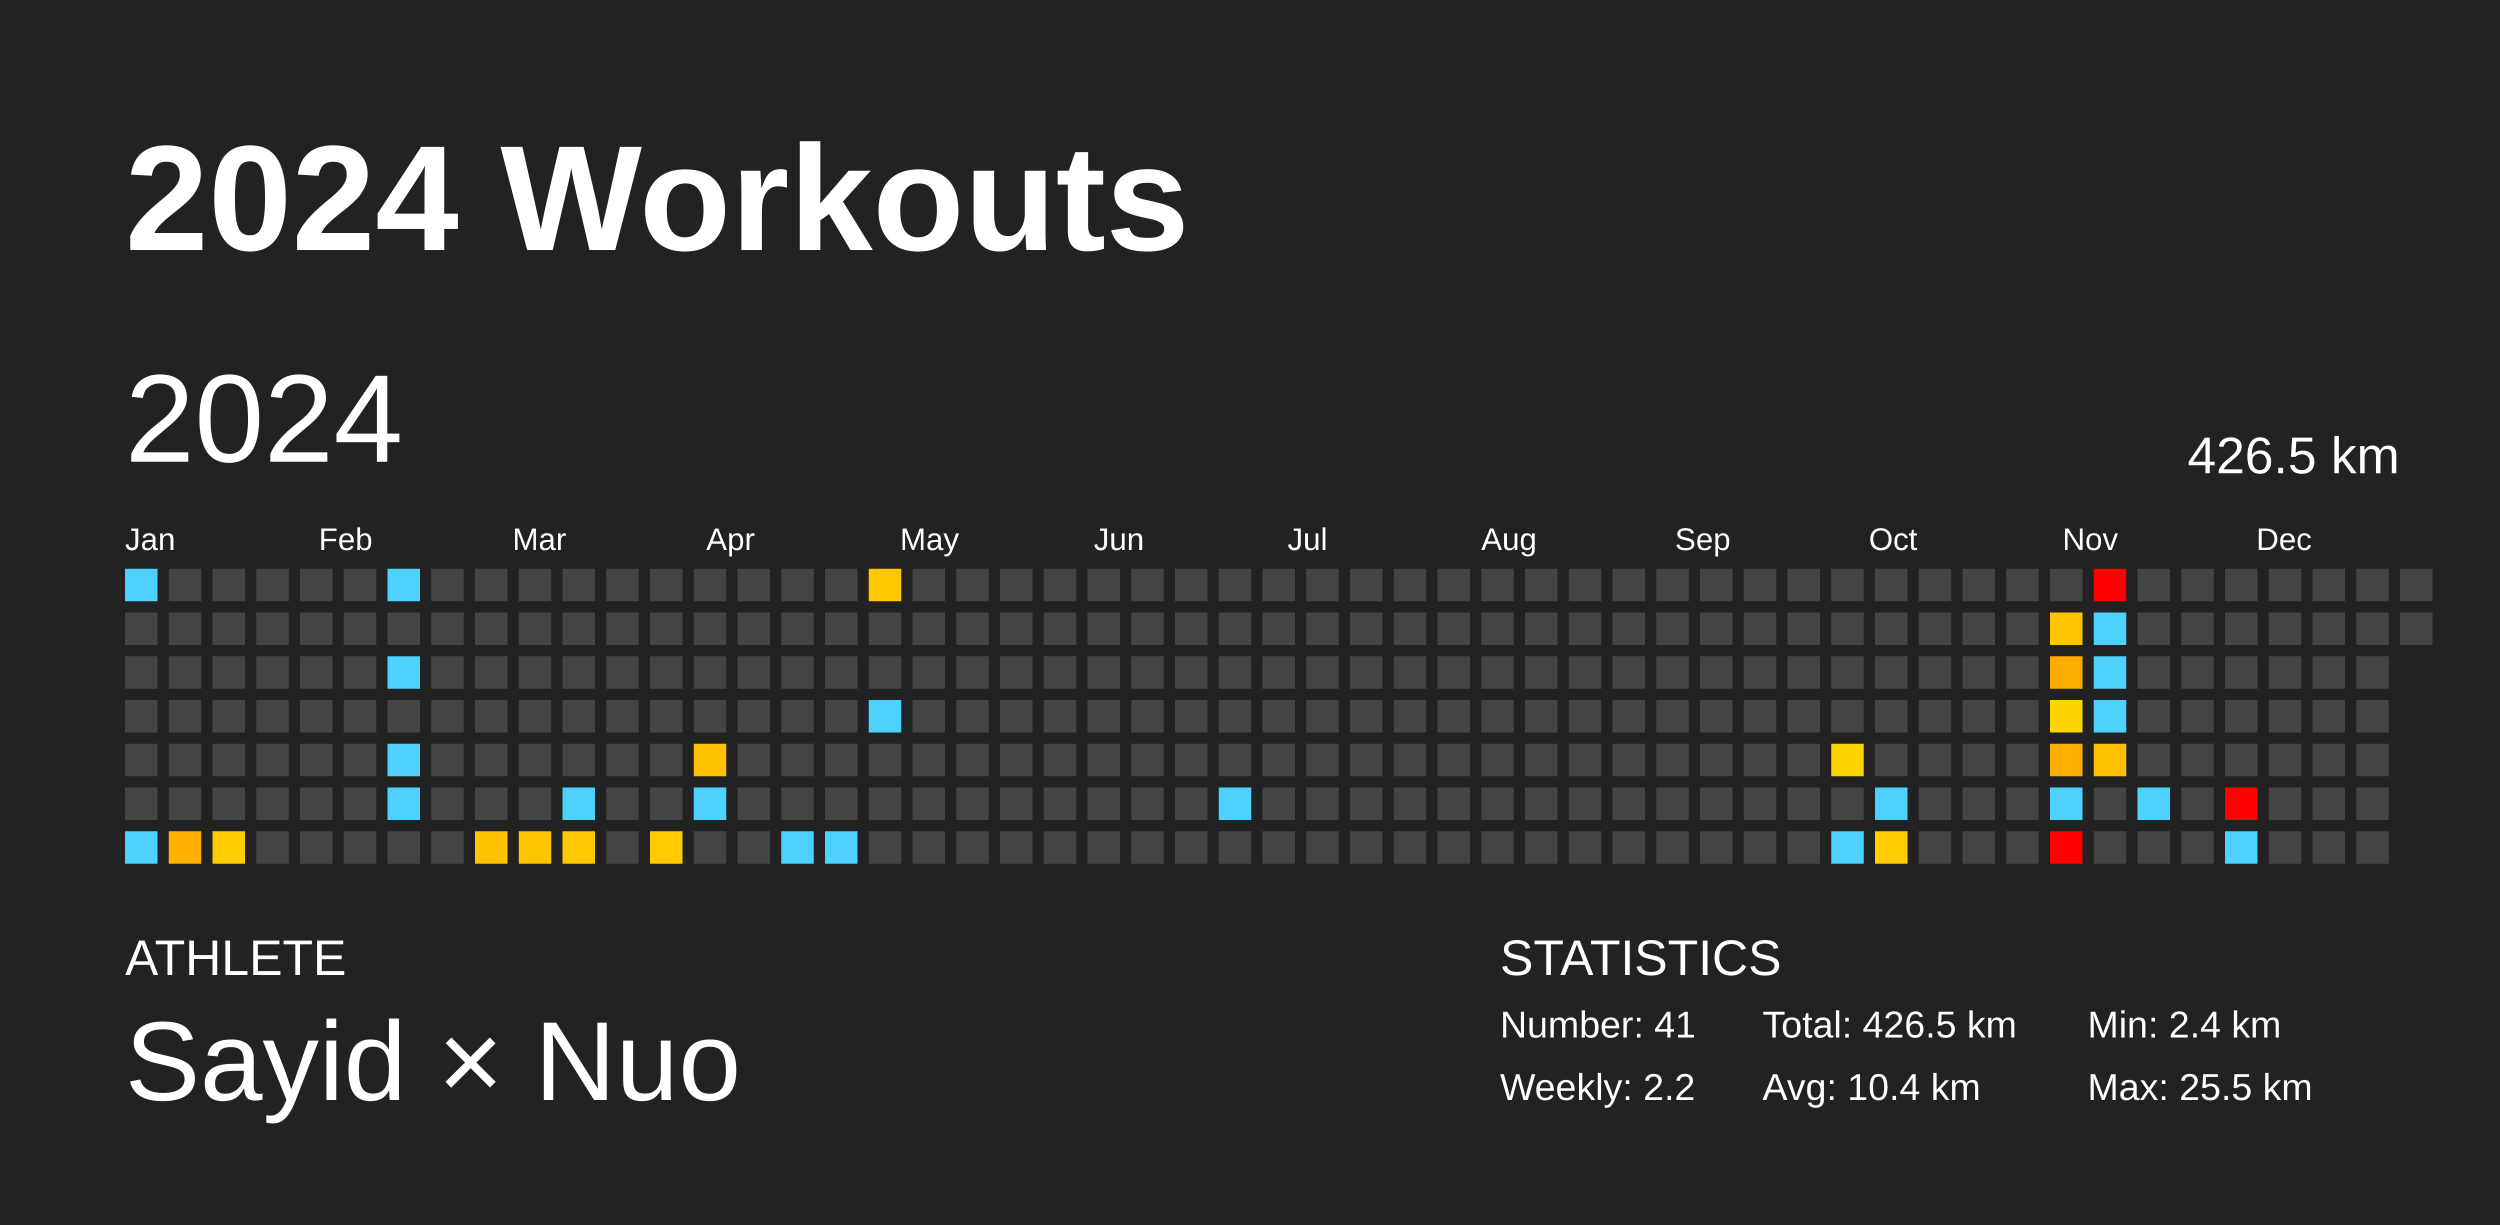
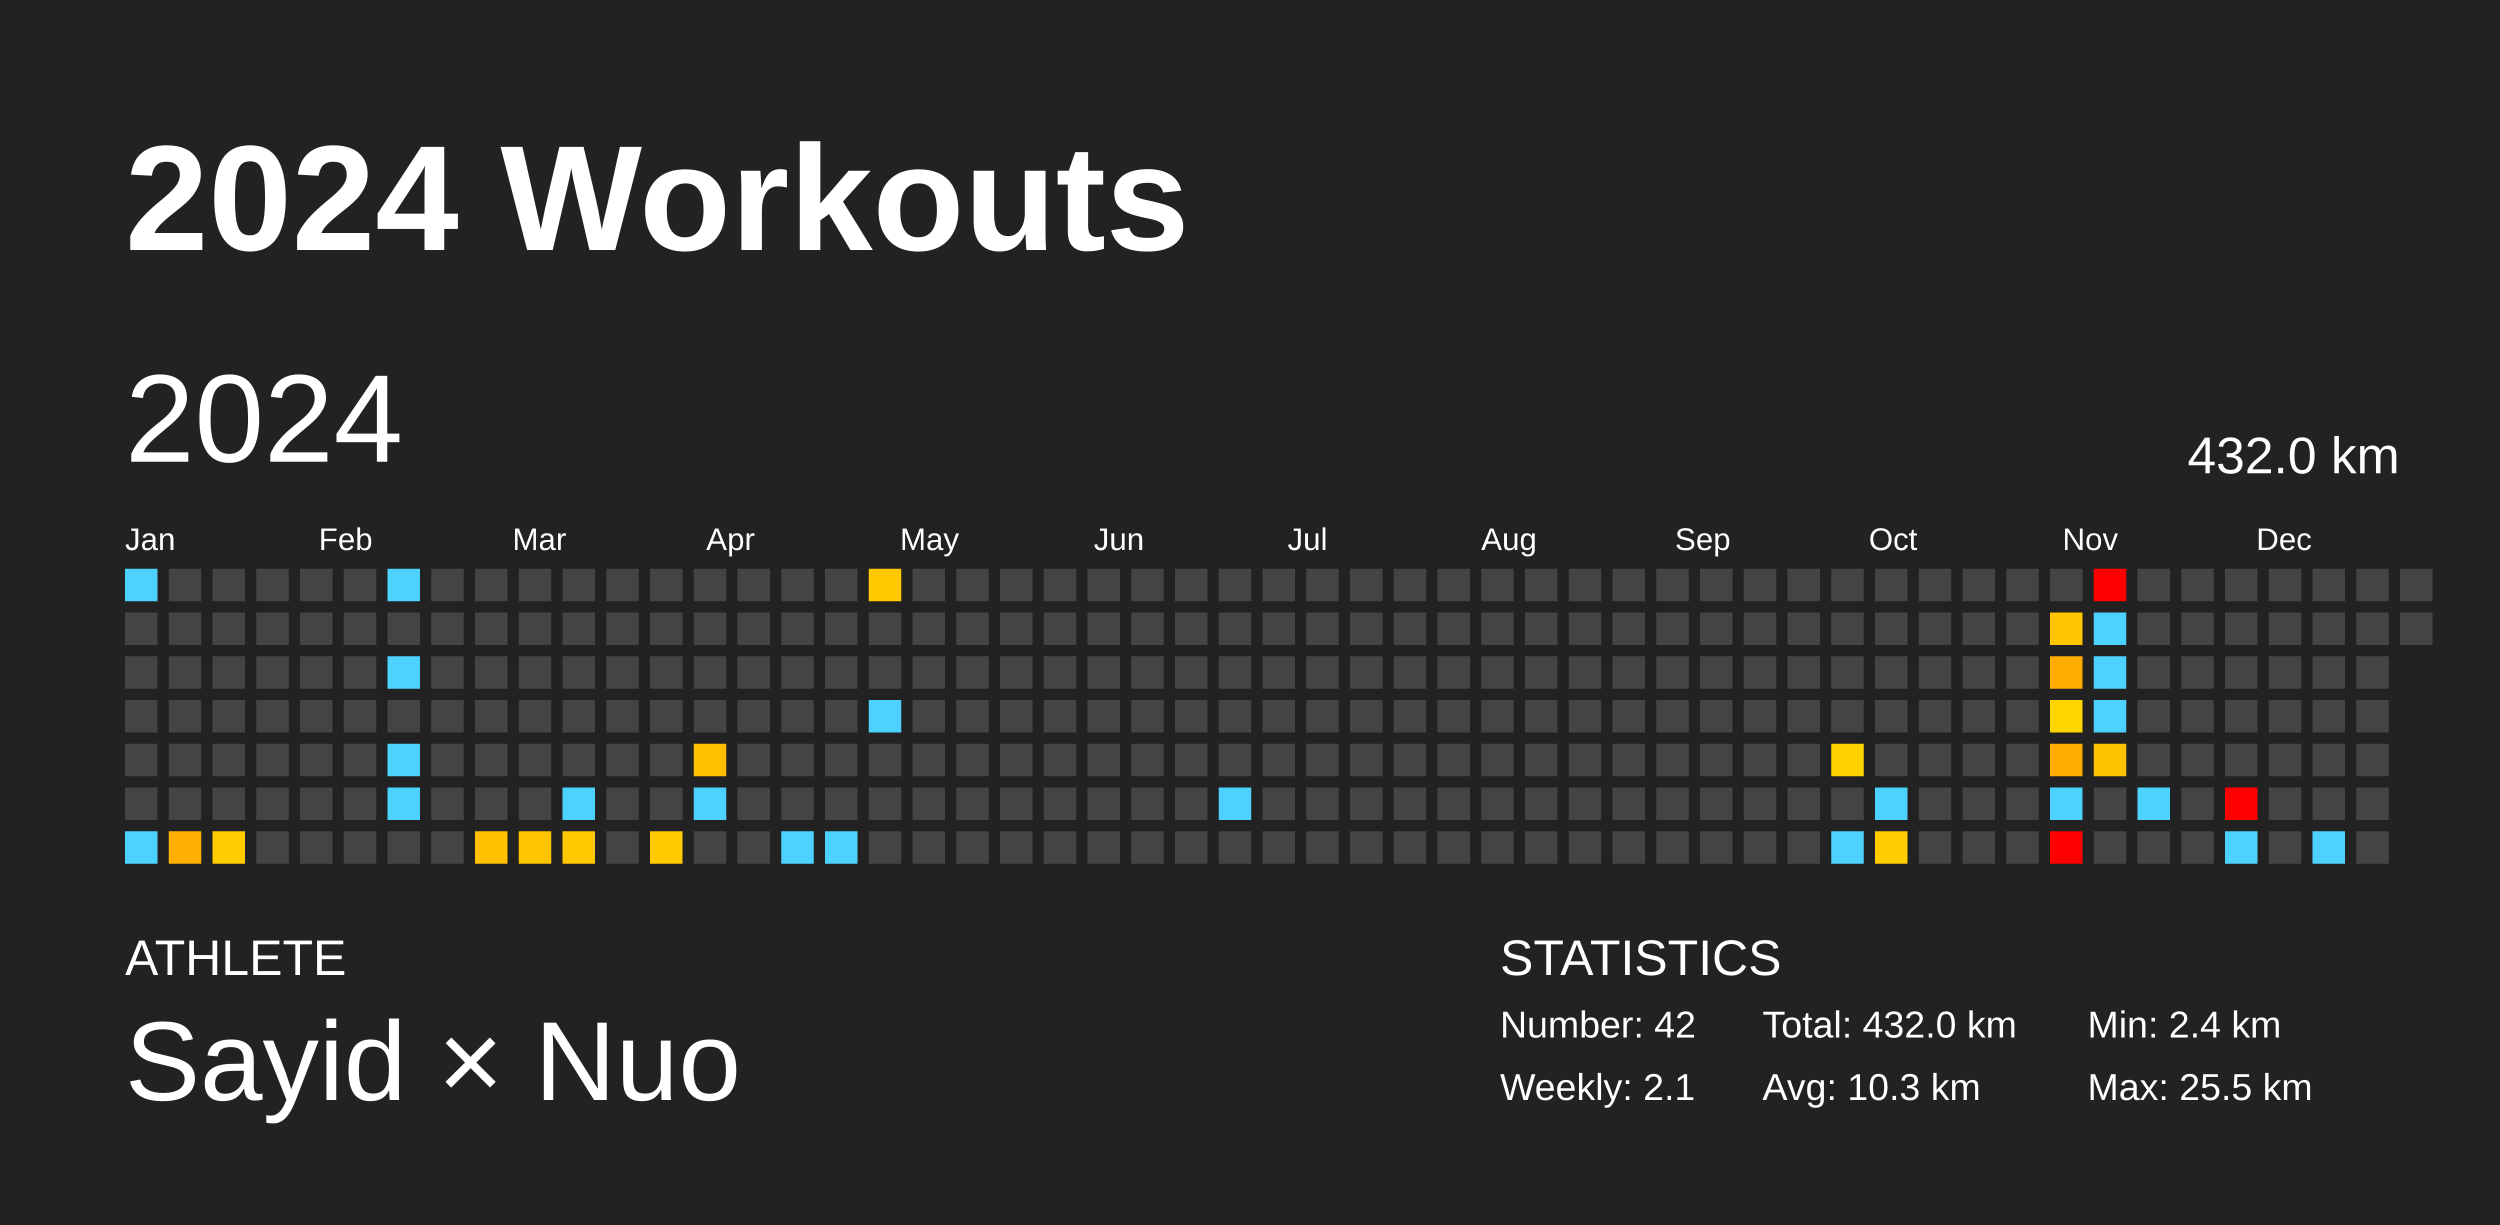
<svg xmlns="http://www.w3.org/2000/svg" baseProfile="full" height="98mm" version="1.1" viewBox="0,0,200,98" width="200mm">
  <defs />
  <rect fill="#222222" height="98" width="200" x="0" y="0" />
  <text fill="#FFFFFF" style="font-size:12px; font-family:Arial; font-weight:bold;" x="10" y="20">2024 Workouts</text>
  <text fill="#FFFFFF" style="font-size:4px; font-family:Arial" x="10" y="78">ATHLETE</text>
  <text fill="#FFFFFF" style="font-size:9px; font-family:Arial" x="10" y="88">Sayid × Nuo</text>
  <text fill="#FFFFFF" style="font-size:4px; font-family:Arial" x="120" y="78">STATISTICS</text>
-   <text fill="#FFFFFF" style="font-size:3px; font-family:Arial" x="120" y="83">Number: 41</text>
-   <text fill="#FFFFFF" style="font-size:3px; font-family:Arial" x="120" y="88">Weekly: 2.2</text>
-   <text fill="#FFFFFF" style="font-size:3px; font-family:Arial" x="141" y="83">Total: 426.5 km</text>
-   <text fill="#FFFFFF" style="font-size:3px; font-family:Arial" x="141" y="88">Avg: 10.4 km</text>
+   <text fill="#FFFFFF" style="font-size:3px; font-family:Arial" x="120" y="83">Number: 42</text>
+   <text fill="#FFFFFF" style="font-size:3px; font-family:Arial" x="120" y="88">Weekly: 2.1</text>
+   <text fill="#FFFFFF" style="font-size:3px; font-family:Arial" x="141" y="83">Total: 432.0 km</text>
+   <text fill="#FFFFFF" style="font-size:3px; font-family:Arial" x="141" y="88">Avg: 10.3 km</text>
  <text fill="#FFFFFF" style="font-size:3px; font-family:Arial" x="167" y="83">Min: 2.4 km</text>
  <text fill="#FFFFFF" style="font-size:3px; font-family:Arial" x="167" y="88">Max: 25.5 km</text>
  <text dominant-baseline="hanging" fill="#FFFFFF" style="font-size:10.0px; font-family:Arial;" x="10" y="30">2024</text>
-   <text dominant-baseline="hanging" fill="#FFFFFF" style="font-size:4.125px; font-family:Arial;" x="175" y="35">426.5 km</text>
+   <text dominant-baseline="hanging" fill="#FFFFFF" style="font-size:4.125px; font-family:Arial;" x="175" y="35">432.0 km</text>
  <text fill="#FFFFFF" style="font-size:2.5px; font-family:Arial" x="10.0" y="44">Jan</text>
  <text fill="#FFFFFF" style="font-size:2.5px; font-family:Arial" x="25.5" y="44">Feb</text>
  <text fill="#FFFFFF" style="font-size:2.5px; font-family:Arial" x="41.0" y="44">Mar</text>
  <text fill="#FFFFFF" style="font-size:2.5px; font-family:Arial" x="56.5" y="44">Apr</text>
  <text fill="#FFFFFF" style="font-size:2.5px; font-family:Arial" x="72.0" y="44">May</text>
  <text fill="#FFFFFF" style="font-size:2.5px; font-family:Arial" x="87.5" y="44">Jun</text>
  <text fill="#FFFFFF" style="font-size:2.5px; font-family:Arial" x="103.0" y="44">Jul</text>
  <text fill="#FFFFFF" style="font-size:2.5px; font-family:Arial" x="118.5" y="44">Aug</text>
  <text fill="#FFFFFF" style="font-size:2.5px; font-family:Arial" x="134.0" y="44">Sep</text>
  <text fill="#FFFFFF" style="font-size:2.5px; font-family:Arial" x="149.5" y="44">Oct</text>
  <text fill="#FFFFFF" style="font-size:2.5px; font-family:Arial" x="165.0" y="44">Nov</text>
  <text fill="#FFFFFF" style="font-size:2.5px; font-family:Arial" x="180.5" y="44">Dec</text>
  <rect fill="#4dd2ff" height="2.6" width="2.6" x="10.0" y="45.5" />
  <rect fill="#444444" height="2.6" width="2.6" x="10.0" y="49.0" />
  <rect fill="#444444" height="2.6" width="2.6" x="10.0" y="52.5" />
  <rect fill="#444444" height="2.6" width="2.6" x="10.0" y="56.0" />
  <rect fill="#444444" height="2.6" width="2.6" x="10.0" y="59.5" />
  <rect fill="#444444" height="2.6" width="2.6" x="10.0" y="63.0" />
  <rect fill="#4dd2ff" height="2.6" width="2.6" x="10.0" y="66.5" />
  <rect fill="#444444" height="2.6" width="2.6" x="13.5" y="45.5" />
  <rect fill="#444444" height="2.6" width="2.6" x="13.5" y="49.0" />
  <rect fill="#444444" height="2.6" width="2.6" x="13.5" y="52.5" />
  <rect fill="#444444" height="2.6" width="2.6" x="13.5" y="56.0" />
  <rect fill="#444444" height="2.6" width="2.6" x="13.5" y="59.5" />
  <rect fill="#444444" height="2.6" width="2.6" x="13.5" y="63.0" />
  <rect fill="#ffaf00" height="2.6" width="2.6" x="13.5" y="66.5" />
  <rect fill="#444444" height="2.6" width="2.6" x="17.0" y="45.5" />
  <rect fill="#444444" height="2.6" width="2.6" x="17.0" y="49.0" />
  <rect fill="#444444" height="2.6" width="2.6" x="17.0" y="52.5" />
  <rect fill="#444444" height="2.6" width="2.6" x="17.0" y="56.0" />
  <rect fill="#444444" height="2.6" width="2.6" x="17.0" y="59.5" />
  <rect fill="#444444" height="2.6" width="2.6" x="17.0" y="63.0" />
  <rect fill="#ffcc00" height="2.6" width="2.6" x="17.0" y="66.5" />
  <rect fill="#444444" height="2.6" width="2.6" x="20.5" y="45.5" />
  <rect fill="#444444" height="2.6" width="2.6" x="20.5" y="49.0" />
  <rect fill="#444444" height="2.6" width="2.6" x="20.5" y="52.5" />
  <rect fill="#444444" height="2.6" width="2.6" x="20.5" y="56.0" />
  <rect fill="#444444" height="2.6" width="2.6" x="20.5" y="59.5" />
  <rect fill="#444444" height="2.6" width="2.6" x="20.5" y="63.0" />
  <rect fill="#444444" height="2.6" width="2.6" x="20.5" y="66.5" />
  <rect fill="#444444" height="2.6" width="2.6" x="24.0" y="45.5" />
  <rect fill="#444444" height="2.6" width="2.6" x="24.0" y="49.0" />
  <rect fill="#444444" height="2.6" width="2.6" x="24.0" y="52.5" />
  <rect fill="#444444" height="2.6" width="2.6" x="24.0" y="56.0" />
  <rect fill="#444444" height="2.6" width="2.6" x="24.0" y="59.5" />
  <rect fill="#444444" height="2.6" width="2.6" x="24.0" y="63.0" />
  <rect fill="#444444" height="2.6" width="2.6" x="24.0" y="66.5" />
  <rect fill="#444444" height="2.6" width="2.6" x="27.5" y="45.5" />
  <rect fill="#444444" height="2.6" width="2.6" x="27.5" y="49.0" />
  <rect fill="#444444" height="2.6" width="2.6" x="27.5" y="52.5" />
  <rect fill="#444444" height="2.6" width="2.6" x="27.5" y="56.0" />
  <rect fill="#444444" height="2.6" width="2.6" x="27.5" y="59.5" />
  <rect fill="#444444" height="2.6" width="2.6" x="27.5" y="63.0" />
  <rect fill="#444444" height="2.6" width="2.6" x="27.5" y="66.5" />
  <rect fill="#4dd2ff" height="2.6" width="2.6" x="31.0" y="45.5" />
  <rect fill="#444444" height="2.6" width="2.6" x="31.0" y="49.0" />
  <rect fill="#4dd2ff" height="2.6" width="2.6" x="31.0" y="52.5" />
  <rect fill="#444444" height="2.6" width="2.6" x="31.0" y="56.0" />
  <rect fill="#4dd2ff" height="2.6" width="2.6" x="31.0" y="59.5" />
  <rect fill="#4dd2ff" height="2.6" width="2.6" x="31.0" y="63.0" />
  <rect fill="#444444" height="2.6" width="2.6" x="31.0" y="66.5" />
  <rect fill="#444444" height="2.6" width="2.6" x="34.5" y="45.5" />
  <rect fill="#444444" height="2.6" width="2.6" x="34.5" y="49.0" />
  <rect fill="#444444" height="2.6" width="2.6" x="34.5" y="52.5" />
  <rect fill="#444444" height="2.6" width="2.6" x="34.5" y="56.0" />
  <rect fill="#444444" height="2.6" width="2.6" x="34.5" y="59.5" />
  <rect fill="#444444" height="2.6" width="2.6" x="34.5" y="63.0" />
  <rect fill="#444444" height="2.6" width="2.6" x="34.5" y="66.5" />
  <rect fill="#444444" height="2.6" width="2.6" x="38.0" y="45.5" />
  <rect fill="#444444" height="2.6" width="2.6" x="38.0" y="49.0" />
  <rect fill="#444444" height="2.6" width="2.6" x="38.0" y="52.5" />
  <rect fill="#444444" height="2.6" width="2.6" x="38.0" y="56.0" />
  <rect fill="#444444" height="2.6" width="2.6" x="38.0" y="59.5" />
  <rect fill="#444444" height="2.6" width="2.6" x="38.0" y="63.0" />
  <rect fill="#ffc100" height="2.6" width="2.6" x="38.0" y="66.5" />
  <rect fill="#444444" height="2.6" width="2.6" x="41.5" y="45.5" />
  <rect fill="#444444" height="2.6" width="2.6" x="41.5" y="49.0" />
  <rect fill="#444444" height="2.6" width="2.6" x="41.5" y="52.5" />
  <rect fill="#444444" height="2.6" width="2.6" x="41.5" y="56.0" />
  <rect fill="#444444" height="2.6" width="2.6" x="41.5" y="59.5" />
  <rect fill="#444444" height="2.6" width="2.6" x="41.5" y="63.0" />
  <rect fill="#ffc400" height="2.6" width="2.6" x="41.5" y="66.5" />
  <rect fill="#444444" height="2.6" width="2.6" x="45.0" y="45.5" />
  <rect fill="#444444" height="2.6" width="2.6" x="45.0" y="49.0" />
  <rect fill="#444444" height="2.6" width="2.6" x="45.0" y="52.5" />
  <rect fill="#444444" height="2.6" width="2.6" x="45.0" y="56.0" />
  <rect fill="#444444" height="2.6" width="2.6" x="45.0" y="59.5" />
  <rect fill="#4dd2ff" height="2.6" width="2.6" x="45.0" y="63.0" />
  <rect fill="#ffc800" height="2.6" width="2.6" x="45.0" y="66.5" />
  <rect fill="#444444" height="2.6" width="2.6" x="48.5" y="45.5" />
  <rect fill="#444444" height="2.6" width="2.6" x="48.5" y="49.0" />
  <rect fill="#444444" height="2.6" width="2.6" x="48.5" y="52.5" />
  <rect fill="#444444" height="2.6" width="2.6" x="48.5" y="56.0" />
  <rect fill="#444444" height="2.6" width="2.6" x="48.5" y="59.5" />
  <rect fill="#444444" height="2.6" width="2.6" x="48.5" y="63.0" />
  <rect fill="#444444" height="2.6" width="2.6" x="48.5" y="66.5" />
  <rect fill="#444444" height="2.6" width="2.6" x="52.0" y="45.5" />
  <rect fill="#444444" height="2.6" width="2.6" x="52.0" y="49.0" />
  <rect fill="#444444" height="2.6" width="2.6" x="52.0" y="52.5" />
  <rect fill="#444444" height="2.6" width="2.6" x="52.0" y="56.0" />
  <rect fill="#444444" height="2.6" width="2.6" x="52.0" y="59.5" />
  <rect fill="#444444" height="2.6" width="2.6" x="52.0" y="63.0" />
  <rect fill="#ffcb00" height="2.6" width="2.6" x="52.0" y="66.5" />
  <rect fill="#444444" height="2.6" width="2.6" x="55.5" y="45.5" />
  <rect fill="#444444" height="2.6" width="2.6" x="55.5" y="49.0" />
  <rect fill="#444444" height="2.6" width="2.6" x="55.5" y="52.5" />
  <rect fill="#444444" height="2.6" width="2.6" x="55.5" y="56.0" />
  <rect fill="#ffc000" height="2.6" width="2.6" x="55.5" y="59.5" />
  <rect fill="#4dd2ff" height="2.6" width="2.6" x="55.5" y="63.0" />
  <rect fill="#444444" height="2.6" width="2.6" x="55.5" y="66.5" />
  <rect fill="#444444" height="2.6" width="2.6" x="59.0" y="45.5" />
  <rect fill="#444444" height="2.6" width="2.6" x="59.0" y="49.0" />
  <rect fill="#444444" height="2.6" width="2.6" x="59.0" y="52.5" />
  <rect fill="#444444" height="2.6" width="2.6" x="59.0" y="56.0" />
  <rect fill="#444444" height="2.6" width="2.6" x="59.0" y="59.5" />
  <rect fill="#444444" height="2.6" width="2.6" x="59.0" y="63.0" />
  <rect fill="#444444" height="2.6" width="2.6" x="59.0" y="66.5" />
  <rect fill="#444444" height="2.6" width="2.6" x="62.5" y="45.5" />
  <rect fill="#444444" height="2.6" width="2.6" x="62.5" y="49.0" />
  <rect fill="#444444" height="2.6" width="2.6" x="62.5" y="52.5" />
  <rect fill="#444444" height="2.6" width="2.6" x="62.5" y="56.0" />
  <rect fill="#444444" height="2.6" width="2.6" x="62.5" y="59.5" />
  <rect fill="#444444" height="2.6" width="2.6" x="62.5" y="63.0" />
  <rect fill="#4dd2ff" height="2.6" width="2.6" x="62.5" y="66.5" />
  <rect fill="#444444" height="2.6" width="2.6" x="66.0" y="45.5" />
  <rect fill="#444444" height="2.6" width="2.6" x="66.0" y="49.0" />
  <rect fill="#444444" height="2.6" width="2.6" x="66.0" y="52.5" />
  <rect fill="#444444" height="2.6" width="2.6" x="66.0" y="56.0" />
  <rect fill="#444444" height="2.6" width="2.6" x="66.0" y="59.5" />
  <rect fill="#444444" height="2.6" width="2.6" x="66.0" y="63.0" />
  <rect fill="#4dd2ff" height="2.6" width="2.6" x="66.0" y="66.5" />
  <rect fill="#ffc800" height="2.6" width="2.6" x="69.5" y="45.5" />
  <rect fill="#444444" height="2.6" width="2.6" x="69.5" y="49.0" />
  <rect fill="#444444" height="2.6" width="2.6" x="69.5" y="52.5" />
  <rect fill="#4dd2ff" height="2.6" width="2.6" x="69.5" y="56.0" />
  <rect fill="#444444" height="2.6" width="2.6" x="69.5" y="59.5" />
  <rect fill="#444444" height="2.6" width="2.6" x="69.5" y="63.0" />
  <rect fill="#444444" height="2.6" width="2.6" x="69.5" y="66.5" />
  <rect fill="#444444" height="2.6" width="2.6" x="73.0" y="45.5" />
  <rect fill="#444444" height="2.6" width="2.6" x="73.0" y="49.0" />
  <rect fill="#444444" height="2.6" width="2.6" x="73.0" y="52.5" />
  <rect fill="#444444" height="2.6" width="2.6" x="73.0" y="56.0" />
  <rect fill="#444444" height="2.6" width="2.6" x="73.0" y="59.5" />
  <rect fill="#444444" height="2.6" width="2.6" x="73.0" y="63.0" />
  <rect fill="#444444" height="2.6" width="2.6" x="73.0" y="66.5" />
  <rect fill="#444444" height="2.6" width="2.6" x="76.5" y="45.5" />
  <rect fill="#444444" height="2.6" width="2.6" x="76.5" y="49.0" />
  <rect fill="#444444" height="2.6" width="2.6" x="76.5" y="52.5" />
  <rect fill="#444444" height="2.6" width="2.6" x="76.5" y="56.0" />
  <rect fill="#444444" height="2.6" width="2.6" x="76.5" y="59.5" />
  <rect fill="#444444" height="2.6" width="2.6" x="76.5" y="63.0" />
  <rect fill="#444444" height="2.6" width="2.6" x="76.5" y="66.5" />
  <rect fill="#444444" height="2.6" width="2.6" x="80.0" y="45.5" />
  <rect fill="#444444" height="2.6" width="2.6" x="80.0" y="49.0" />
  <rect fill="#444444" height="2.6" width="2.6" x="80.0" y="52.5" />
  <rect fill="#444444" height="2.6" width="2.6" x="80.0" y="56.0" />
  <rect fill="#444444" height="2.6" width="2.6" x="80.0" y="59.5" />
  <rect fill="#444444" height="2.6" width="2.6" x="80.0" y="63.0" />
  <rect fill="#444444" height="2.6" width="2.6" x="80.0" y="66.5" />
  <rect fill="#444444" height="2.6" width="2.6" x="83.5" y="45.5" />
  <rect fill="#444444" height="2.6" width="2.6" x="83.5" y="49.0" />
  <rect fill="#444444" height="2.6" width="2.6" x="83.5" y="52.5" />
  <rect fill="#444444" height="2.6" width="2.6" x="83.5" y="56.0" />
  <rect fill="#444444" height="2.6" width="2.6" x="83.5" y="59.5" />
  <rect fill="#444444" height="2.6" width="2.6" x="83.5" y="63.0" />
  <rect fill="#444444" height="2.6" width="2.6" x="83.5" y="66.5" />
  <rect fill="#444444" height="2.6" width="2.6" x="87.0" y="45.5" />
  <rect fill="#444444" height="2.6" width="2.6" x="87.0" y="49.0" />
  <rect fill="#444444" height="2.6" width="2.6" x="87.0" y="52.5" />
  <rect fill="#444444" height="2.6" width="2.6" x="87.0" y="56.0" />
  <rect fill="#444444" height="2.6" width="2.6" x="87.0" y="59.5" />
  <rect fill="#444444" height="2.6" width="2.6" x="87.0" y="63.0" />
  <rect fill="#444444" height="2.6" width="2.6" x="87.0" y="66.5" />
  <rect fill="#444444" height="2.6" width="2.6" x="90.5" y="45.5" />
  <rect fill="#444444" height="2.6" width="2.6" x="90.5" y="49.0" />
  <rect fill="#444444" height="2.6" width="2.6" x="90.5" y="52.5" />
  <rect fill="#444444" height="2.6" width="2.6" x="90.5" y="56.0" />
  <rect fill="#444444" height="2.6" width="2.6" x="90.5" y="59.5" />
  <rect fill="#444444" height="2.6" width="2.6" x="90.5" y="63.0" />
  <rect fill="#444444" height="2.6" width="2.6" x="90.5" y="66.5" />
  <rect fill="#444444" height="2.6" width="2.6" x="94.0" y="45.5" />
  <rect fill="#444444" height="2.6" width="2.6" x="94.0" y="49.0" />
  <rect fill="#444444" height="2.6" width="2.6" x="94.0" y="52.5" />
  <rect fill="#444444" height="2.6" width="2.6" x="94.0" y="56.0" />
  <rect fill="#444444" height="2.6" width="2.6" x="94.0" y="59.5" />
  <rect fill="#444444" height="2.6" width="2.6" x="94.0" y="63.0" />
  <rect fill="#444444" height="2.6" width="2.6" x="94.0" y="66.5" />
  <rect fill="#444444" height="2.6" width="2.6" x="97.5" y="45.5" />
  <rect fill="#444444" height="2.6" width="2.6" x="97.5" y="49.0" />
  <rect fill="#444444" height="2.6" width="2.6" x="97.5" y="52.5" />
  <rect fill="#444444" height="2.6" width="2.6" x="97.5" y="56.0" />
  <rect fill="#444444" height="2.6" width="2.6" x="97.5" y="59.5" />
  <rect fill="#4dd2ff" height="2.6" width="2.6" x="97.5" y="63.0" />
  <rect fill="#444444" height="2.6" width="2.6" x="97.5" y="66.5" />
  <rect fill="#444444" height="2.6" width="2.6" x="101.0" y="45.5" />
  <rect fill="#444444" height="2.6" width="2.6" x="101.0" y="49.0" />
  <rect fill="#444444" height="2.6" width="2.6" x="101.0" y="52.5" />
  <rect fill="#444444" height="2.6" width="2.6" x="101.0" y="56.0" />
  <rect fill="#444444" height="2.6" width="2.6" x="101.0" y="59.5" />
  <rect fill="#444444" height="2.6" width="2.6" x="101.0" y="63.0" />
  <rect fill="#444444" height="2.6" width="2.6" x="101.0" y="66.5" />
  <rect fill="#444444" height="2.6" width="2.6" x="104.5" y="45.5" />
  <rect fill="#444444" height="2.6" width="2.6" x="104.5" y="49.0" />
  <rect fill="#444444" height="2.6" width="2.6" x="104.5" y="52.5" />
  <rect fill="#444444" height="2.6" width="2.6" x="104.5" y="56.0" />
  <rect fill="#444444" height="2.6" width="2.6" x="104.5" y="59.5" />
  <rect fill="#444444" height="2.6" width="2.6" x="104.5" y="63.0" />
  <rect fill="#444444" height="2.6" width="2.6" x="104.5" y="66.5" />
  <rect fill="#444444" height="2.6" width="2.6" x="108.0" y="45.5" />
  <rect fill="#444444" height="2.6" width="2.6" x="108.0" y="49.0" />
  <rect fill="#444444" height="2.6" width="2.6" x="108.0" y="52.5" />
  <rect fill="#444444" height="2.6" width="2.6" x="108.0" y="56.0" />
  <rect fill="#444444" height="2.6" width="2.6" x="108.0" y="59.5" />
  <rect fill="#444444" height="2.6" width="2.6" x="108.0" y="63.0" />
  <rect fill="#444444" height="2.6" width="2.6" x="108.0" y="66.5" />
  <rect fill="#444444" height="2.6" width="2.6" x="111.5" y="45.5" />
  <rect fill="#444444" height="2.6" width="2.6" x="111.5" y="49.0" />
  <rect fill="#444444" height="2.6" width="2.6" x="111.5" y="52.5" />
  <rect fill="#444444" height="2.6" width="2.6" x="111.5" y="56.0" />
  <rect fill="#444444" height="2.6" width="2.6" x="111.5" y="59.5" />
  <rect fill="#444444" height="2.6" width="2.6" x="111.5" y="63.0" />
  <rect fill="#444444" height="2.6" width="2.6" x="111.5" y="66.5" />
  <rect fill="#444444" height="2.6" width="2.6" x="115.0" y="45.5" />
  <rect fill="#444444" height="2.6" width="2.6" x="115.0" y="49.0" />
  <rect fill="#444444" height="2.6" width="2.6" x="115.0" y="52.5" />
  <rect fill="#444444" height="2.6" width="2.6" x="115.0" y="56.0" />
  <rect fill="#444444" height="2.6" width="2.6" x="115.0" y="59.5" />
  <rect fill="#444444" height="2.6" width="2.6" x="115.0" y="63.0" />
  <rect fill="#444444" height="2.6" width="2.6" x="115.0" y="66.5" />
  <rect fill="#444444" height="2.6" width="2.6" x="118.5" y="45.5" />
  <rect fill="#444444" height="2.6" width="2.6" x="118.5" y="49.0" />
  <rect fill="#444444" height="2.6" width="2.6" x="118.5" y="52.5" />
  <rect fill="#444444" height="2.6" width="2.6" x="118.5" y="56.0" />
  <rect fill="#444444" height="2.6" width="2.6" x="118.5" y="59.5" />
  <rect fill="#444444" height="2.6" width="2.6" x="118.5" y="63.0" />
  <rect fill="#444444" height="2.6" width="2.6" x="118.5" y="66.5" />
  <rect fill="#444444" height="2.6" width="2.6" x="122.0" y="45.5" />
  <rect fill="#444444" height="2.6" width="2.6" x="122.0" y="49.0" />
  <rect fill="#444444" height="2.6" width="2.6" x="122.0" y="52.5" />
  <rect fill="#444444" height="2.6" width="2.6" x="122.0" y="56.0" />
  <rect fill="#444444" height="2.6" width="2.6" x="122.0" y="59.5" />
  <rect fill="#444444" height="2.6" width="2.6" x="122.0" y="63.0" />
  <rect fill="#444444" height="2.6" width="2.6" x="122.0" y="66.5" />
  <rect fill="#444444" height="2.6" width="2.6" x="125.5" y="45.5" />
  <rect fill="#444444" height="2.6" width="2.6" x="125.5" y="49.0" />
  <rect fill="#444444" height="2.6" width="2.6" x="125.5" y="52.5" />
  <rect fill="#444444" height="2.6" width="2.6" x="125.5" y="56.0" />
  <rect fill="#444444" height="2.6" width="2.6" x="125.5" y="59.5" />
  <rect fill="#444444" height="2.6" width="2.6" x="125.5" y="63.0" />
  <rect fill="#444444" height="2.6" width="2.6" x="125.5" y="66.5" />
  <rect fill="#444444" height="2.6" width="2.6" x="129.0" y="45.5" />
  <rect fill="#444444" height="2.6" width="2.6" x="129.0" y="49.0" />
  <rect fill="#444444" height="2.6" width="2.6" x="129.0" y="52.5" />
  <rect fill="#444444" height="2.6" width="2.6" x="129.0" y="56.0" />
  <rect fill="#444444" height="2.6" width="2.6" x="129.0" y="59.5" />
  <rect fill="#444444" height="2.6" width="2.6" x="129.0" y="63.0" />
  <rect fill="#444444" height="2.6" width="2.6" x="129.0" y="66.5" />
  <rect fill="#444444" height="2.6" width="2.6" x="132.5" y="45.5" />
  <rect fill="#444444" height="2.6" width="2.6" x="132.5" y="49.0" />
  <rect fill="#444444" height="2.6" width="2.6" x="132.5" y="52.5" />
  <rect fill="#444444" height="2.6" width="2.6" x="132.5" y="56.0" />
  <rect fill="#444444" height="2.6" width="2.6" x="132.5" y="59.5" />
  <rect fill="#444444" height="2.6" width="2.6" x="132.5" y="63.0" />
  <rect fill="#444444" height="2.6" width="2.6" x="132.5" y="66.5" />
  <rect fill="#444444" height="2.6" width="2.6" x="136.0" y="45.5" />
  <rect fill="#444444" height="2.6" width="2.6" x="136.0" y="49.0" />
  <rect fill="#444444" height="2.6" width="2.6" x="136.0" y="52.5" />
  <rect fill="#444444" height="2.6" width="2.6" x="136.0" y="56.0" />
  <rect fill="#444444" height="2.6" width="2.6" x="136.0" y="59.5" />
  <rect fill="#444444" height="2.6" width="2.6" x="136.0" y="63.0" />
  <rect fill="#444444" height="2.6" width="2.6" x="136.0" y="66.5" />
  <rect fill="#444444" height="2.6" width="2.6" x="139.5" y="45.5" />
  <rect fill="#444444" height="2.6" width="2.6" x="139.5" y="49.0" />
  <rect fill="#444444" height="2.6" width="2.6" x="139.5" y="52.5" />
  <rect fill="#444444" height="2.6" width="2.6" x="139.5" y="56.0" />
  <rect fill="#444444" height="2.6" width="2.6" x="139.5" y="59.5" />
  <rect fill="#444444" height="2.6" width="2.6" x="139.5" y="63.0" />
  <rect fill="#444444" height="2.6" width="2.6" x="139.5" y="66.5" />
  <rect fill="#444444" height="2.6" width="2.6" x="143.0" y="45.5" />
  <rect fill="#444444" height="2.6" width="2.6" x="143.0" y="49.0" />
  <rect fill="#444444" height="2.6" width="2.6" x="143.0" y="52.5" />
  <rect fill="#444444" height="2.6" width="2.6" x="143.0" y="56.0" />
  <rect fill="#444444" height="2.6" width="2.6" x="143.0" y="59.5" />
  <rect fill="#444444" height="2.6" width="2.6" x="143.0" y="63.0" />
  <rect fill="#444444" height="2.6" width="2.6" x="143.0" y="66.5" />
  <rect fill="#444444" height="2.6" width="2.6" x="146.5" y="45.5" />
  <rect fill="#444444" height="2.6" width="2.6" x="146.5" y="49.0" />
  <rect fill="#444444" height="2.6" width="2.6" x="146.5" y="52.5" />
  <rect fill="#444444" height="2.6" width="2.6" x="146.5" y="56.0" />
  <rect fill="#ffd300" height="2.6" width="2.6" x="146.5" y="59.5" />
  <rect fill="#444444" height="2.6" width="2.6" x="146.5" y="63.0" />
  <rect fill="#4dd2ff" height="2.6" width="2.6" x="146.5" y="66.5" />
  <rect fill="#444444" height="2.6" width="2.6" x="150.0" y="45.5" />
  <rect fill="#444444" height="2.6" width="2.6" x="150.0" y="49.0" />
  <rect fill="#444444" height="2.6" width="2.6" x="150.0" y="52.5" />
  <rect fill="#444444" height="2.6" width="2.6" x="150.0" y="56.0" />
  <rect fill="#444444" height="2.6" width="2.6" x="150.0" y="59.5" />
  <rect fill="#4dd2ff" height="2.6" width="2.6" x="150.0" y="63.0" />
  <rect fill="#ffcd00" height="2.6" width="2.6" x="150.0" y="66.5" />
  <rect fill="#444444" height="2.6" width="2.6" x="153.5" y="45.5" />
  <rect fill="#444444" height="2.6" width="2.6" x="153.5" y="49.0" />
  <rect fill="#444444" height="2.6" width="2.6" x="153.5" y="52.5" />
  <rect fill="#444444" height="2.6" width="2.6" x="153.5" y="56.0" />
  <rect fill="#444444" height="2.6" width="2.6" x="153.5" y="59.5" />
  <rect fill="#444444" height="2.6" width="2.6" x="153.5" y="63.0" />
  <rect fill="#444444" height="2.6" width="2.6" x="153.5" y="66.5" />
  <rect fill="#444444" height="2.6" width="2.6" x="157.0" y="45.5" />
  <rect fill="#444444" height="2.6" width="2.6" x="157.0" y="49.0" />
  <rect fill="#444444" height="2.6" width="2.6" x="157.0" y="52.5" />
  <rect fill="#444444" height="2.6" width="2.6" x="157.0" y="56.0" />
  <rect fill="#444444" height="2.6" width="2.6" x="157.0" y="59.5" />
  <rect fill="#444444" height="2.6" width="2.6" x="157.0" y="63.0" />
  <rect fill="#444444" height="2.6" width="2.6" x="157.0" y="66.5" />
  <rect fill="#444444" height="2.6" width="2.6" x="160.5" y="45.5" />
  <rect fill="#444444" height="2.6" width="2.6" x="160.5" y="49.0" />
  <rect fill="#444444" height="2.6" width="2.6" x="160.5" y="52.5" />
  <rect fill="#444444" height="2.6" width="2.6" x="160.5" y="56.0" />
  <rect fill="#444444" height="2.6" width="2.6" x="160.5" y="59.5" />
  <rect fill="#444444" height="2.6" width="2.6" x="160.5" y="63.0" />
  <rect fill="#444444" height="2.6" width="2.6" x="160.5" y="66.5" />
  <rect fill="#444444" height="2.6" width="2.6" x="164.0" y="45.5" />
  <rect fill="#ffc500" height="2.6" width="2.6" x="164.0" y="49.0" />
  <rect fill="#ffac00" height="2.6" width="2.6" x="164.0" y="52.5" />
  <rect fill="#ffd500" height="2.6" width="2.6" x="164.0" y="56.0" />
  <rect fill="#ffad00" height="2.6" width="2.6" x="164.0" y="59.5" />
  <rect fill="#4dd2ff" height="2.6" width="2.6" x="164.0" y="63.0" />
  <rect fill="red" height="2.6" width="2.6" x="164.0" y="66.5" />
  <rect fill="red" height="2.6" width="2.6" x="167.5" y="45.5" />
  <rect fill="#4dd2ff" height="2.6" width="2.6" x="167.5" y="49.0" />
  <rect fill="#4dd2ff" height="2.6" width="2.6" x="167.5" y="52.5" />
  <rect fill="#4dd2ff" height="2.6" width="2.6" x="167.5" y="56.0" />
  <rect fill="#ffc200" height="2.6" width="2.6" x="167.5" y="59.5" />
  <rect fill="#444444" height="2.6" width="2.6" x="167.5" y="63.0" />
  <rect fill="#444444" height="2.6" width="2.6" x="167.5" y="66.5" />
  <rect fill="#444444" height="2.6" width="2.6" x="171.0" y="45.5" />
  <rect fill="#444444" height="2.6" width="2.6" x="171.0" y="49.0" />
  <rect fill="#444444" height="2.6" width="2.6" x="171.0" y="52.5" />
  <rect fill="#444444" height="2.6" width="2.6" x="171.0" y="56.0" />
  <rect fill="#444444" height="2.6" width="2.6" x="171.0" y="59.5" />
  <rect fill="#4dd2ff" height="2.6" width="2.6" x="171.0" y="63.0" />
  <rect fill="#444444" height="2.6" width="2.6" x="171.0" y="66.5" />
  <rect fill="#444444" height="2.6" width="2.6" x="174.5" y="45.5" />
  <rect fill="#444444" height="2.6" width="2.6" x="174.5" y="49.0" />
  <rect fill="#444444" height="2.6" width="2.6" x="174.5" y="52.5" />
  <rect fill="#444444" height="2.6" width="2.6" x="174.5" y="56.0" />
  <rect fill="#444444" height="2.6" width="2.6" x="174.5" y="59.5" />
  <rect fill="#444444" height="2.6" width="2.6" x="174.5" y="63.0" />
  <rect fill="#444444" height="2.6" width="2.6" x="174.5" y="66.5" />
  <rect fill="#444444" height="2.6" width="2.6" x="178.0" y="45.5" />
  <rect fill="#444444" height="2.6" width="2.6" x="178.0" y="49.0" />
  <rect fill="#444444" height="2.6" width="2.6" x="178.0" y="52.5" />
  <rect fill="#444444" height="2.6" width="2.6" x="178.0" y="56.0" />
  <rect fill="#444444" height="2.6" width="2.6" x="178.0" y="59.5" />
  <rect fill="red" height="2.6" width="2.6" x="178.0" y="63.0" />
  <rect fill="#4dd2ff" height="2.6" width="2.6" x="178.0" y="66.5" />
  <rect fill="#444444" height="2.6" width="2.6" x="181.5" y="45.5" />
  <rect fill="#444444" height="2.6" width="2.6" x="181.5" y="49.0" />
  <rect fill="#444444" height="2.6" width="2.6" x="181.5" y="52.5" />
  <rect fill="#444444" height="2.6" width="2.6" x="181.5" y="56.0" />
  <rect fill="#444444" height="2.6" width="2.6" x="181.5" y="59.5" />
  <rect fill="#444444" height="2.6" width="2.6" x="181.5" y="63.0" />
  <rect fill="#444444" height="2.6" width="2.6" x="181.5" y="66.5" />
  <rect fill="#444444" height="2.6" width="2.6" x="185.0" y="45.5" />
  <rect fill="#444444" height="2.6" width="2.6" x="185.0" y="49.0" />
  <rect fill="#444444" height="2.6" width="2.6" x="185.0" y="52.5" />
  <rect fill="#444444" height="2.6" width="2.6" x="185.0" y="56.0" />
  <rect fill="#444444" height="2.6" width="2.6" x="185.0" y="59.5" />
  <rect fill="#444444" height="2.6" width="2.6" x="185.0" y="63.0" />
-   <rect fill="#444444" height="2.6" width="2.6" x="185.0" y="66.5" />
+   <rect fill="#4dd2ff" height="2.6" width="2.6" x="185.0" y="66.5" />
  <rect fill="#444444" height="2.6" width="2.6" x="188.5" y="45.5" />
  <rect fill="#444444" height="2.6" width="2.6" x="188.5" y="49.0" />
  <rect fill="#444444" height="2.6" width="2.6" x="188.5" y="52.5" />
  <rect fill="#444444" height="2.6" width="2.6" x="188.5" y="56.0" />
  <rect fill="#444444" height="2.6" width="2.6" x="188.5" y="59.5" />
  <rect fill="#444444" height="2.6" width="2.6" x="188.5" y="63.0" />
  <rect fill="#444444" height="2.6" width="2.6" x="188.5" y="66.5" />
  <rect fill="#444444" height="2.6" width="2.6" x="192.0" y="45.5" />
  <rect fill="#444444" height="2.6" width="2.6" x="192.0" y="49.0" />
</svg>
